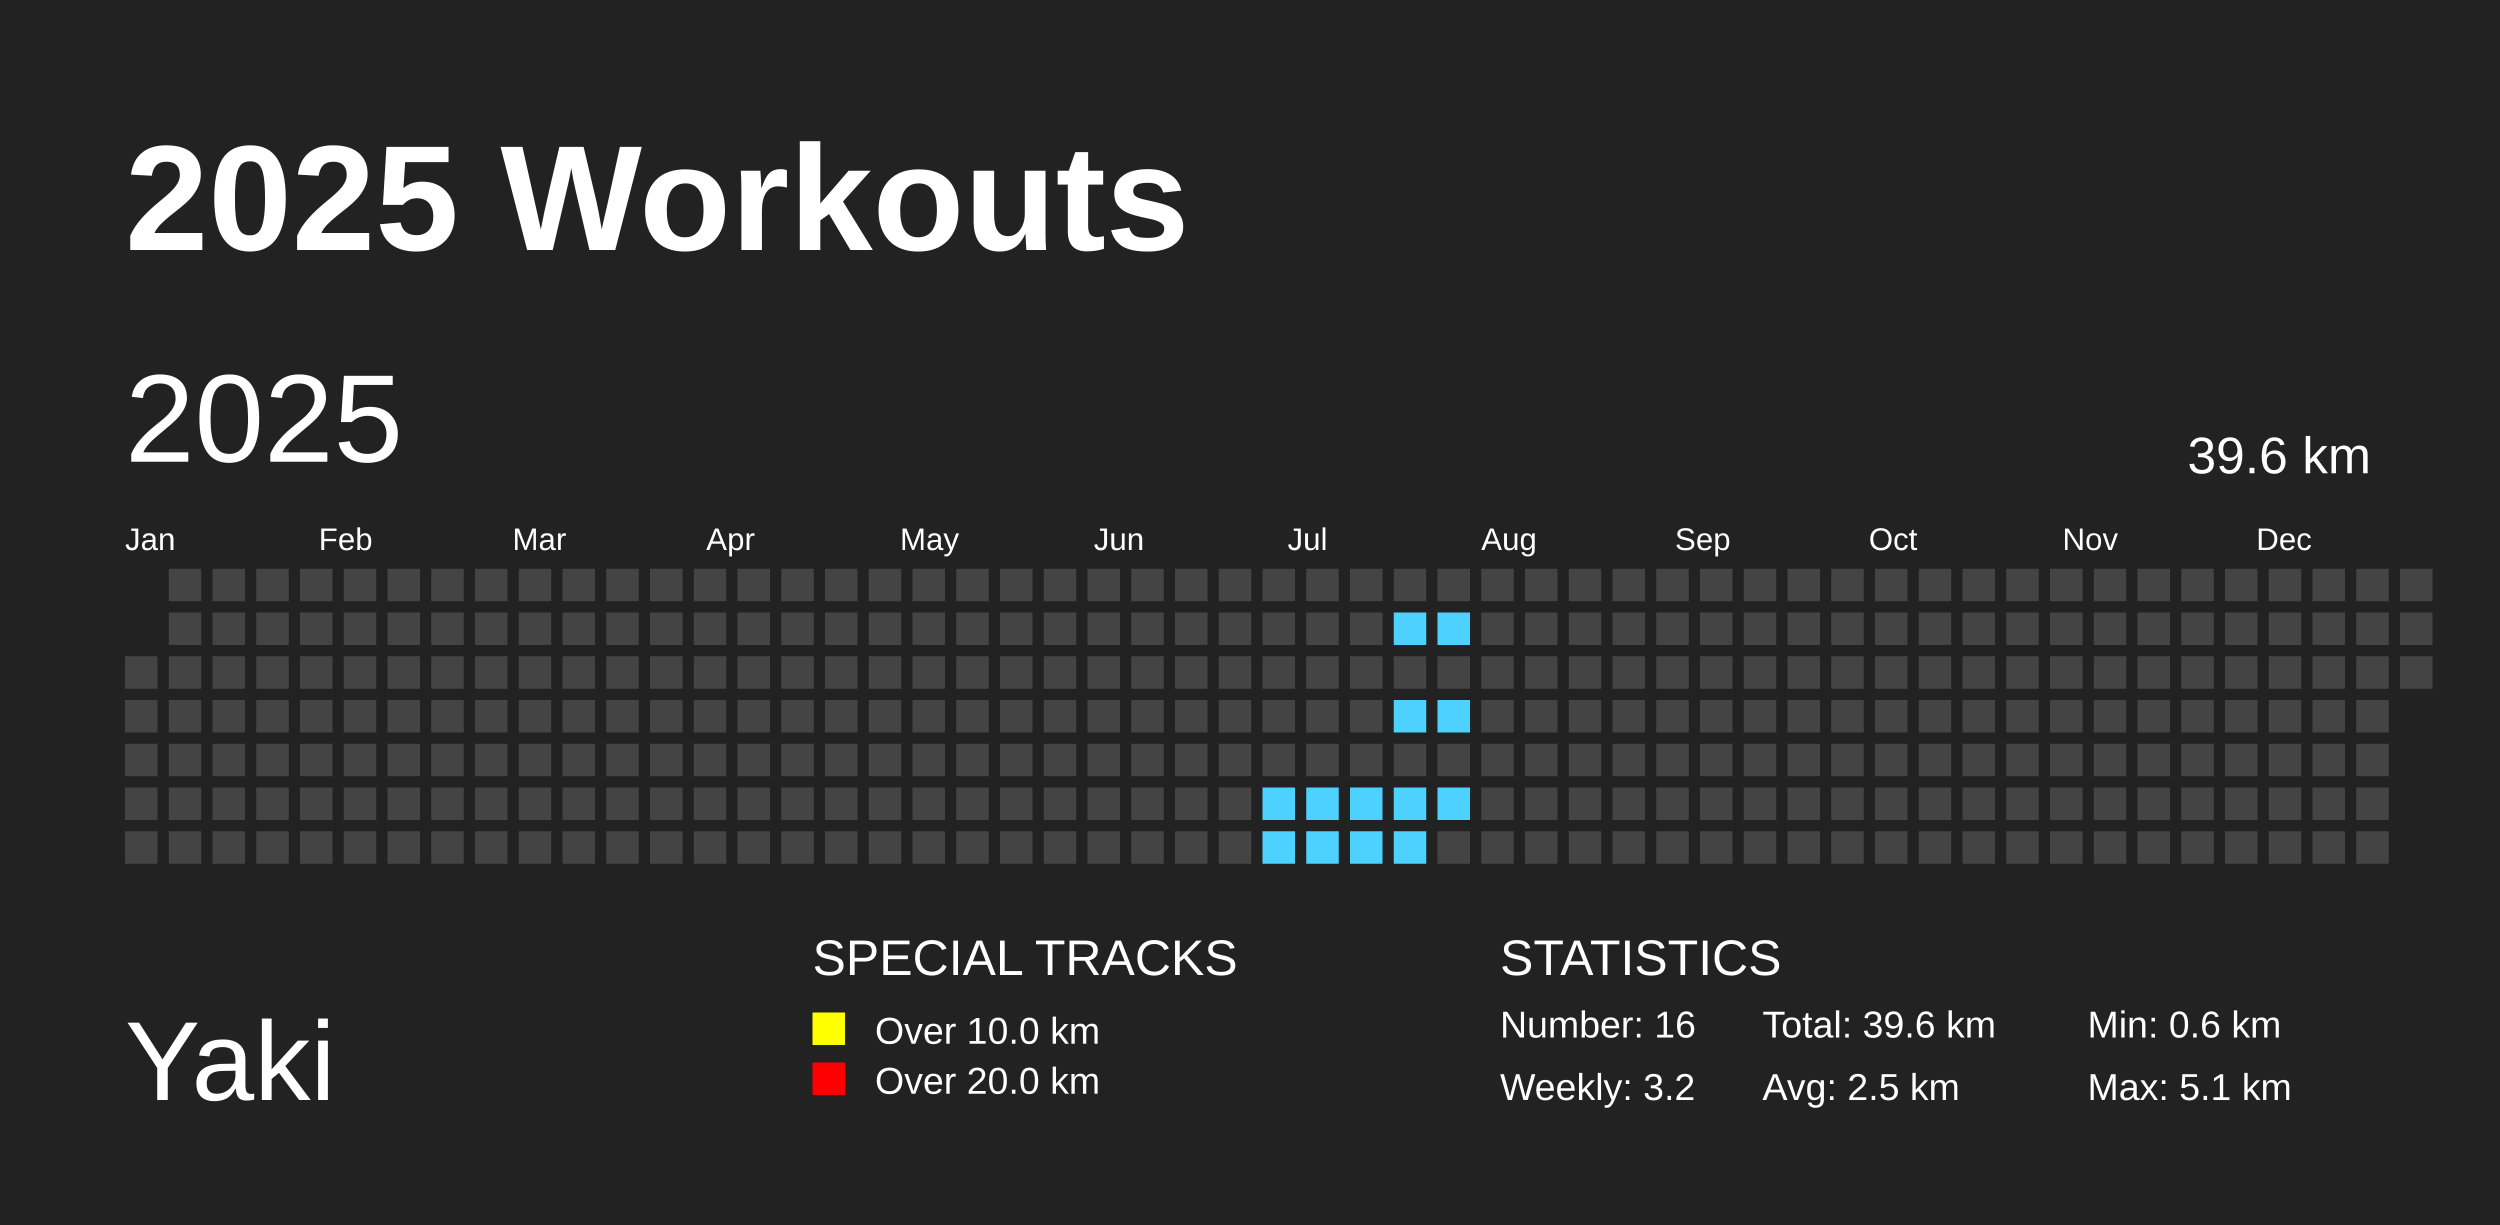
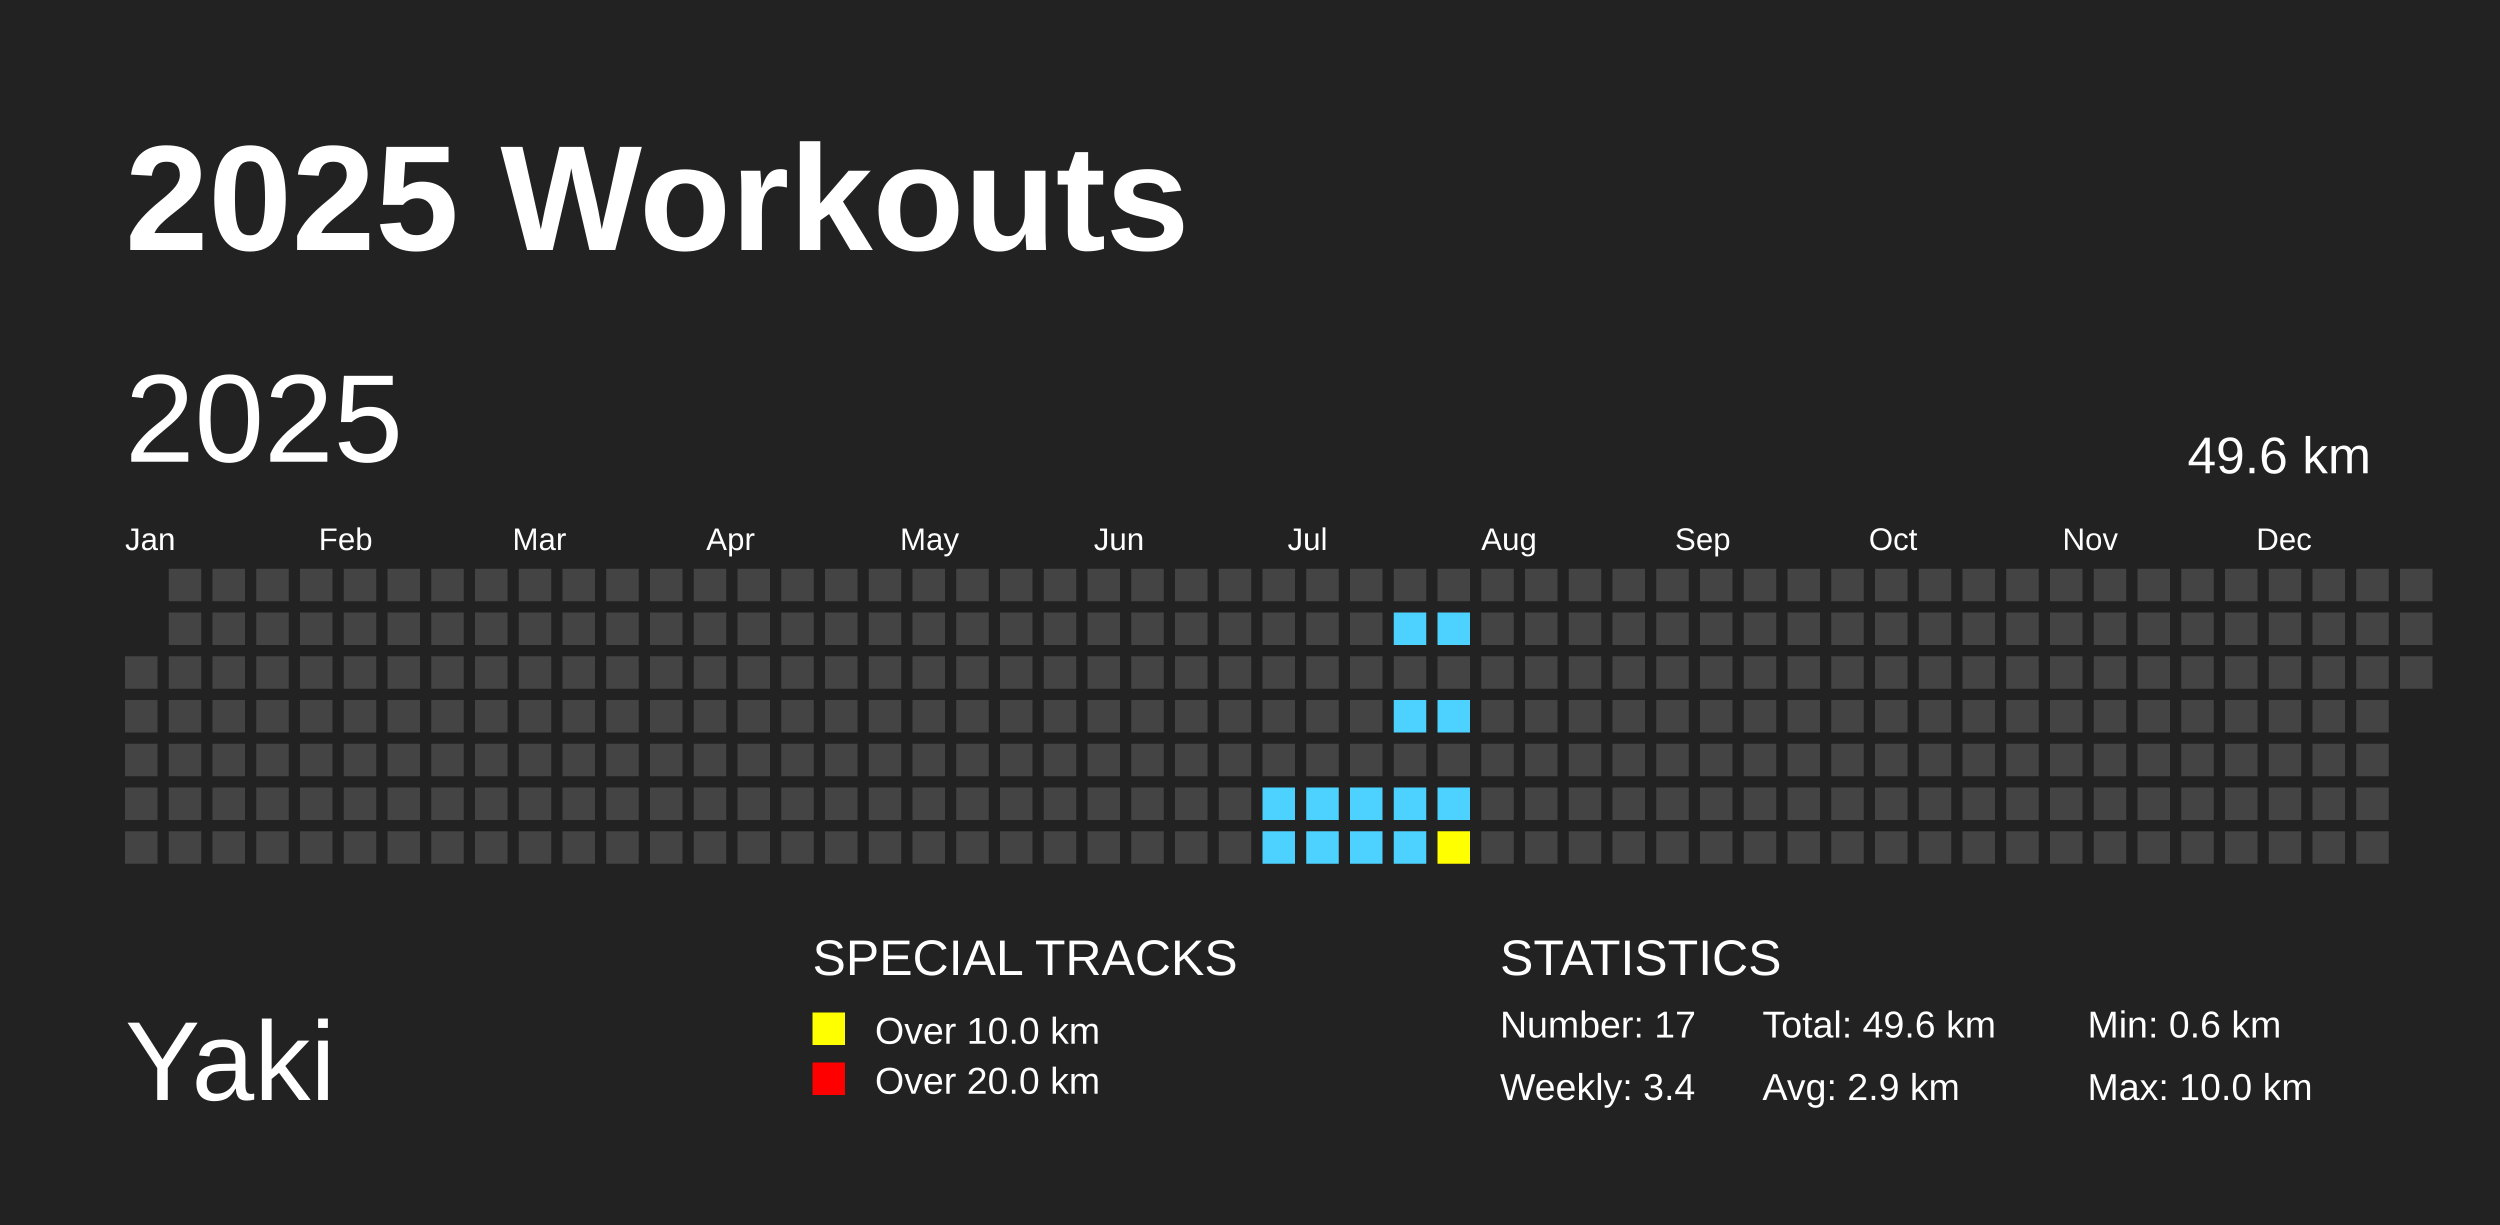
<svg xmlns="http://www.w3.org/2000/svg" baseProfile="full" height="98mm" version="1.1" viewBox="0,0,200,98" width="200mm">
  <defs />
  <rect fill="#222222" height="98" width="200" x="0" y="0" />
  <text fill="#FFFFFF" style="font-size:12px; font-family:Arial; font-weight:bold;" x="10" y="20">2025 Workouts</text>
  <text fill="#FFFFFF" style="font-size:9px; font-family:Arial" x="10" y="88">Yaki</text>
  <text fill="#FFFFFF" style="font-size:4px; font-family:Arial" x="65" y="78">SPECIAL TRACKS</text>
  <rect fill="yellow" height="2.6" width="2.6" x="65" y="81" />
  <text fill="#FFFFFF" style="font-size:3px; font-family:Arial" x="70" y="83.5">Over 10.0 km</text>
  <rect fill="red" height="2.6" width="2.6" x="65" y="85" />
  <text fill="#FFFFFF" style="font-size:3px; font-family:Arial" x="70" y="87.5">Over 20.0 km</text>
  <text fill="#FFFFFF" style="font-size:4px; font-family:Arial" x="120" y="78">STATISTICS</text>
-   <text fill="#FFFFFF" style="font-size:3px; font-family:Arial" x="120" y="83">Number: 16</text>
-   <text fill="#FFFFFF" style="font-size:3px; font-family:Arial" x="120" y="88">Weekly: 3.2</text>
-   <text fill="#FFFFFF" style="font-size:3px; font-family:Arial" x="141" y="83">Total: 39.6 km</text>
-   <text fill="#FFFFFF" style="font-size:3px; font-family:Arial" x="141" y="88">Avg: 2.5 km</text>
+   <text fill="#FFFFFF" style="font-size:3px; font-family:Arial" x="120" y="83">Number: 17</text>
+   <text fill="#FFFFFF" style="font-size:3px; font-family:Arial" x="120" y="88">Weekly: 3.4</text>
+   <text fill="#FFFFFF" style="font-size:3px; font-family:Arial" x="141" y="83">Total: 49.6 km</text>
+   <text fill="#FFFFFF" style="font-size:3px; font-family:Arial" x="141" y="88">Avg: 2.9 km</text>
  <text fill="#FFFFFF" style="font-size:3px; font-family:Arial" x="167" y="83">Min: 0.6 km</text>
-   <text fill="#FFFFFF" style="font-size:3px; font-family:Arial" x="167" y="88">Max: 5.1 km</text>
+   <text fill="#FFFFFF" style="font-size:3px; font-family:Arial" x="167" y="88">Max: 10.0 km</text>
  <text dominant-baseline="hanging" fill="#FFFFFF" style="font-size:10.0px; font-family:Arial;" x="10" y="30">2025</text>
-   <text dominant-baseline="hanging" fill="#FFFFFF" style="font-size:4.125px; font-family:Arial;" x="175" y="35">39.6 km</text>
+   <text dominant-baseline="hanging" fill="#FFFFFF" style="font-size:4.125px; font-family:Arial;" x="175" y="35">49.6 km</text>
  <text fill="#FFFFFF" style="font-size:2.5px; font-family:Arial" x="10.0" y="44">Jan</text>
  <text fill="#FFFFFF" style="font-size:2.5px; font-family:Arial" x="25.5" y="44">Feb</text>
  <text fill="#FFFFFF" style="font-size:2.5px; font-family:Arial" x="41.0" y="44">Mar</text>
  <text fill="#FFFFFF" style="font-size:2.5px; font-family:Arial" x="56.5" y="44">Apr</text>
  <text fill="#FFFFFF" style="font-size:2.5px; font-family:Arial" x="72.0" y="44">May</text>
  <text fill="#FFFFFF" style="font-size:2.5px; font-family:Arial" x="87.5" y="44">Jun</text>
  <text fill="#FFFFFF" style="font-size:2.5px; font-family:Arial" x="103.0" y="44">Jul</text>
  <text fill="#FFFFFF" style="font-size:2.5px; font-family:Arial" x="118.5" y="44">Aug</text>
  <text fill="#FFFFFF" style="font-size:2.5px; font-family:Arial" x="134.0" y="44">Sep</text>
  <text fill="#FFFFFF" style="font-size:2.5px; font-family:Arial" x="149.5" y="44">Oct</text>
  <text fill="#FFFFFF" style="font-size:2.5px; font-family:Arial" x="165.0" y="44">Nov</text>
  <text fill="#FFFFFF" style="font-size:2.5px; font-family:Arial" x="180.5" y="44">Dec</text>
  <rect fill="#444444" height="2.6" width="2.6" x="10.0" y="52.5" />
  <rect fill="#444444" height="2.6" width="2.6" x="10.0" y="56.0" />
  <rect fill="#444444" height="2.6" width="2.6" x="10.0" y="59.5" />
  <rect fill="#444444" height="2.6" width="2.6" x="10.0" y="63.0" />
  <rect fill="#444444" height="2.6" width="2.6" x="10.0" y="66.5" />
  <rect fill="#444444" height="2.6" width="2.6" x="13.5" y="45.5" />
  <rect fill="#444444" height="2.6" width="2.6" x="13.5" y="49.0" />
  <rect fill="#444444" height="2.6" width="2.6" x="13.5" y="52.5" />
  <rect fill="#444444" height="2.6" width="2.6" x="13.5" y="56.0" />
  <rect fill="#444444" height="2.6" width="2.6" x="13.5" y="59.5" />
  <rect fill="#444444" height="2.6" width="2.6" x="13.5" y="63.0" />
  <rect fill="#444444" height="2.6" width="2.6" x="13.5" y="66.5" />
  <rect fill="#444444" height="2.6" width="2.6" x="17.0" y="45.5" />
  <rect fill="#444444" height="2.6" width="2.6" x="17.0" y="49.0" />
  <rect fill="#444444" height="2.6" width="2.6" x="17.0" y="52.5" />
  <rect fill="#444444" height="2.6" width="2.6" x="17.0" y="56.0" />
  <rect fill="#444444" height="2.6" width="2.6" x="17.0" y="59.5" />
  <rect fill="#444444" height="2.6" width="2.6" x="17.0" y="63.0" />
  <rect fill="#444444" height="2.6" width="2.6" x="17.0" y="66.5" />
  <rect fill="#444444" height="2.6" width="2.6" x="20.5" y="45.5" />
  <rect fill="#444444" height="2.6" width="2.6" x="20.5" y="49.0" />
  <rect fill="#444444" height="2.6" width="2.6" x="20.5" y="52.5" />
  <rect fill="#444444" height="2.6" width="2.6" x="20.5" y="56.0" />
  <rect fill="#444444" height="2.6" width="2.6" x="20.5" y="59.5" />
  <rect fill="#444444" height="2.6" width="2.6" x="20.5" y="63.0" />
  <rect fill="#444444" height="2.6" width="2.6" x="20.5" y="66.5" />
  <rect fill="#444444" height="2.6" width="2.6" x="24.0" y="45.5" />
  <rect fill="#444444" height="2.6" width="2.6" x="24.0" y="49.0" />
  <rect fill="#444444" height="2.6" width="2.6" x="24.0" y="52.5" />
  <rect fill="#444444" height="2.6" width="2.6" x="24.0" y="56.0" />
  <rect fill="#444444" height="2.6" width="2.6" x="24.0" y="59.5" />
  <rect fill="#444444" height="2.6" width="2.6" x="24.0" y="63.0" />
  <rect fill="#444444" height="2.6" width="2.6" x="24.0" y="66.5" />
  <rect fill="#444444" height="2.6" width="2.6" x="27.5" y="45.5" />
  <rect fill="#444444" height="2.6" width="2.6" x="27.5" y="49.0" />
  <rect fill="#444444" height="2.6" width="2.6" x="27.5" y="52.5" />
  <rect fill="#444444" height="2.6" width="2.6" x="27.5" y="56.0" />
  <rect fill="#444444" height="2.6" width="2.6" x="27.5" y="59.5" />
  <rect fill="#444444" height="2.6" width="2.6" x="27.5" y="63.0" />
  <rect fill="#444444" height="2.6" width="2.6" x="27.5" y="66.5" />
  <rect fill="#444444" height="2.6" width="2.6" x="31.0" y="45.5" />
  <rect fill="#444444" height="2.6" width="2.6" x="31.0" y="49.0" />
  <rect fill="#444444" height="2.6" width="2.6" x="31.0" y="52.5" />
  <rect fill="#444444" height="2.6" width="2.6" x="31.0" y="56.0" />
  <rect fill="#444444" height="2.6" width="2.6" x="31.0" y="59.5" />
  <rect fill="#444444" height="2.6" width="2.6" x="31.0" y="63.0" />
  <rect fill="#444444" height="2.6" width="2.6" x="31.0" y="66.5" />
  <rect fill="#444444" height="2.6" width="2.6" x="34.5" y="45.5" />
  <rect fill="#444444" height="2.6" width="2.6" x="34.5" y="49.0" />
  <rect fill="#444444" height="2.6" width="2.6" x="34.5" y="52.5" />
  <rect fill="#444444" height="2.6" width="2.6" x="34.5" y="56.0" />
  <rect fill="#444444" height="2.6" width="2.6" x="34.5" y="59.5" />
  <rect fill="#444444" height="2.6" width="2.6" x="34.5" y="63.0" />
  <rect fill="#444444" height="2.6" width="2.6" x="34.5" y="66.5" />
  <rect fill="#444444" height="2.6" width="2.6" x="38.0" y="45.5" />
  <rect fill="#444444" height="2.6" width="2.6" x="38.0" y="49.0" />
  <rect fill="#444444" height="2.6" width="2.6" x="38.0" y="52.5" />
  <rect fill="#444444" height="2.6" width="2.6" x="38.0" y="56.0" />
  <rect fill="#444444" height="2.6" width="2.6" x="38.0" y="59.5" />
  <rect fill="#444444" height="2.6" width="2.6" x="38.0" y="63.0" />
  <rect fill="#444444" height="2.6" width="2.6" x="38.0" y="66.5" />
  <rect fill="#444444" height="2.6" width="2.6" x="41.5" y="45.5" />
  <rect fill="#444444" height="2.6" width="2.6" x="41.5" y="49.0" />
  <rect fill="#444444" height="2.6" width="2.6" x="41.5" y="52.5" />
  <rect fill="#444444" height="2.6" width="2.6" x="41.5" y="56.0" />
  <rect fill="#444444" height="2.6" width="2.6" x="41.5" y="59.5" />
  <rect fill="#444444" height="2.6" width="2.6" x="41.5" y="63.0" />
  <rect fill="#444444" height="2.6" width="2.6" x="41.5" y="66.5" />
  <rect fill="#444444" height="2.6" width="2.6" x="45.0" y="45.5" />
  <rect fill="#444444" height="2.6" width="2.6" x="45.0" y="49.0" />
  <rect fill="#444444" height="2.6" width="2.6" x="45.0" y="52.5" />
  <rect fill="#444444" height="2.6" width="2.6" x="45.0" y="56.0" />
  <rect fill="#444444" height="2.6" width="2.6" x="45.0" y="59.5" />
  <rect fill="#444444" height="2.6" width="2.6" x="45.0" y="63.0" />
  <rect fill="#444444" height="2.6" width="2.6" x="45.0" y="66.5" />
  <rect fill="#444444" height="2.6" width="2.6" x="48.5" y="45.5" />
  <rect fill="#444444" height="2.6" width="2.6" x="48.5" y="49.0" />
  <rect fill="#444444" height="2.6" width="2.6" x="48.5" y="52.5" />
  <rect fill="#444444" height="2.6" width="2.6" x="48.5" y="56.0" />
  <rect fill="#444444" height="2.6" width="2.6" x="48.5" y="59.5" />
  <rect fill="#444444" height="2.6" width="2.6" x="48.5" y="63.0" />
  <rect fill="#444444" height="2.6" width="2.6" x="48.5" y="66.5" />
  <rect fill="#444444" height="2.6" width="2.6" x="52.0" y="45.5" />
  <rect fill="#444444" height="2.6" width="2.6" x="52.0" y="49.0" />
  <rect fill="#444444" height="2.6" width="2.6" x="52.0" y="52.5" />
  <rect fill="#444444" height="2.6" width="2.6" x="52.0" y="56.0" />
  <rect fill="#444444" height="2.6" width="2.6" x="52.0" y="59.5" />
  <rect fill="#444444" height="2.6" width="2.6" x="52.0" y="63.0" />
  <rect fill="#444444" height="2.6" width="2.6" x="52.0" y="66.5" />
  <rect fill="#444444" height="2.6" width="2.6" x="55.5" y="45.5" />
  <rect fill="#444444" height="2.6" width="2.6" x="55.5" y="49.0" />
  <rect fill="#444444" height="2.6" width="2.6" x="55.5" y="52.5" />
  <rect fill="#444444" height="2.6" width="2.6" x="55.5" y="56.0" />
  <rect fill="#444444" height="2.6" width="2.6" x="55.5" y="59.5" />
  <rect fill="#444444" height="2.6" width="2.6" x="55.5" y="63.0" />
  <rect fill="#444444" height="2.6" width="2.6" x="55.5" y="66.5" />
  <rect fill="#444444" height="2.6" width="2.6" x="59.0" y="45.5" />
  <rect fill="#444444" height="2.6" width="2.6" x="59.0" y="49.0" />
  <rect fill="#444444" height="2.6" width="2.6" x="59.0" y="52.5" />
  <rect fill="#444444" height="2.6" width="2.6" x="59.0" y="56.0" />
  <rect fill="#444444" height="2.6" width="2.6" x="59.0" y="59.5" />
  <rect fill="#444444" height="2.6" width="2.6" x="59.0" y="63.0" />
  <rect fill="#444444" height="2.6" width="2.6" x="59.0" y="66.5" />
  <rect fill="#444444" height="2.6" width="2.6" x="62.5" y="45.5" />
  <rect fill="#444444" height="2.6" width="2.6" x="62.5" y="49.0" />
  <rect fill="#444444" height="2.6" width="2.6" x="62.5" y="52.5" />
  <rect fill="#444444" height="2.6" width="2.6" x="62.5" y="56.0" />
  <rect fill="#444444" height="2.6" width="2.6" x="62.5" y="59.5" />
  <rect fill="#444444" height="2.6" width="2.6" x="62.5" y="63.0" />
  <rect fill="#444444" height="2.6" width="2.6" x="62.5" y="66.5" />
  <rect fill="#444444" height="2.6" width="2.6" x="66.0" y="45.5" />
  <rect fill="#444444" height="2.6" width="2.6" x="66.0" y="49.0" />
  <rect fill="#444444" height="2.6" width="2.6" x="66.0" y="52.5" />
  <rect fill="#444444" height="2.6" width="2.6" x="66.0" y="56.0" />
  <rect fill="#444444" height="2.6" width="2.6" x="66.0" y="59.5" />
  <rect fill="#444444" height="2.6" width="2.6" x="66.0" y="63.0" />
  <rect fill="#444444" height="2.6" width="2.6" x="66.0" y="66.5" />
  <rect fill="#444444" height="2.6" width="2.6" x="69.5" y="45.5" />
  <rect fill="#444444" height="2.6" width="2.6" x="69.5" y="49.0" />
  <rect fill="#444444" height="2.6" width="2.6" x="69.5" y="52.5" />
  <rect fill="#444444" height="2.6" width="2.6" x="69.5" y="56.0" />
  <rect fill="#444444" height="2.6" width="2.6" x="69.5" y="59.5" />
  <rect fill="#444444" height="2.6" width="2.6" x="69.5" y="63.0" />
  <rect fill="#444444" height="2.6" width="2.6" x="69.5" y="66.5" />
  <rect fill="#444444" height="2.6" width="2.6" x="73.0" y="45.5" />
  <rect fill="#444444" height="2.6" width="2.6" x="73.0" y="49.0" />
  <rect fill="#444444" height="2.6" width="2.6" x="73.0" y="52.5" />
  <rect fill="#444444" height="2.6" width="2.6" x="73.0" y="56.0" />
  <rect fill="#444444" height="2.6" width="2.6" x="73.0" y="59.5" />
  <rect fill="#444444" height="2.6" width="2.6" x="73.0" y="63.0" />
  <rect fill="#444444" height="2.6" width="2.6" x="73.0" y="66.5" />
  <rect fill="#444444" height="2.6" width="2.6" x="76.5" y="45.5" />
  <rect fill="#444444" height="2.6" width="2.6" x="76.5" y="49.0" />
  <rect fill="#444444" height="2.6" width="2.6" x="76.5" y="52.5" />
  <rect fill="#444444" height="2.6" width="2.6" x="76.5" y="56.0" />
  <rect fill="#444444" height="2.6" width="2.6" x="76.5" y="59.5" />
  <rect fill="#444444" height="2.6" width="2.6" x="76.5" y="63.0" />
  <rect fill="#444444" height="2.6" width="2.6" x="76.5" y="66.5" />
  <rect fill="#444444" height="2.6" width="2.6" x="80.0" y="45.5" />
  <rect fill="#444444" height="2.6" width="2.6" x="80.0" y="49.0" />
  <rect fill="#444444" height="2.6" width="2.6" x="80.0" y="52.5" />
  <rect fill="#444444" height="2.6" width="2.6" x="80.0" y="56.0" />
  <rect fill="#444444" height="2.6" width="2.6" x="80.0" y="59.5" />
  <rect fill="#444444" height="2.6" width="2.6" x="80.0" y="63.0" />
  <rect fill="#444444" height="2.6" width="2.6" x="80.0" y="66.5" />
  <rect fill="#444444" height="2.6" width="2.6" x="83.5" y="45.5" />
  <rect fill="#444444" height="2.6" width="2.6" x="83.5" y="49.0" />
  <rect fill="#444444" height="2.6" width="2.6" x="83.5" y="52.5" />
  <rect fill="#444444" height="2.6" width="2.6" x="83.5" y="56.0" />
  <rect fill="#444444" height="2.6" width="2.6" x="83.5" y="59.5" />
  <rect fill="#444444" height="2.6" width="2.6" x="83.5" y="63.0" />
  <rect fill="#444444" height="2.6" width="2.6" x="83.5" y="66.5" />
  <rect fill="#444444" height="2.6" width="2.6" x="87.0" y="45.5" />
  <rect fill="#444444" height="2.6" width="2.6" x="87.0" y="49.0" />
  <rect fill="#444444" height="2.6" width="2.6" x="87.0" y="52.5" />
  <rect fill="#444444" height="2.6" width="2.6" x="87.0" y="56.0" />
  <rect fill="#444444" height="2.6" width="2.6" x="87.0" y="59.5" />
  <rect fill="#444444" height="2.6" width="2.6" x="87.0" y="63.0" />
  <rect fill="#444444" height="2.6" width="2.6" x="87.0" y="66.5" />
  <rect fill="#444444" height="2.6" width="2.6" x="90.5" y="45.5" />
  <rect fill="#444444" height="2.6" width="2.6" x="90.5" y="49.0" />
  <rect fill="#444444" height="2.6" width="2.6" x="90.5" y="52.5" />
  <rect fill="#444444" height="2.6" width="2.6" x="90.5" y="56.0" />
  <rect fill="#444444" height="2.6" width="2.6" x="90.5" y="59.5" />
  <rect fill="#444444" height="2.6" width="2.6" x="90.5" y="63.0" />
  <rect fill="#444444" height="2.6" width="2.6" x="90.5" y="66.5" />
  <rect fill="#444444" height="2.6" width="2.6" x="94.0" y="45.5" />
  <rect fill="#444444" height="2.6" width="2.6" x="94.0" y="49.0" />
  <rect fill="#444444" height="2.6" width="2.6" x="94.0" y="52.5" />
  <rect fill="#444444" height="2.6" width="2.6" x="94.0" y="56.0" />
  <rect fill="#444444" height="2.6" width="2.6" x="94.0" y="59.5" />
  <rect fill="#444444" height="2.6" width="2.6" x="94.0" y="63.0" />
  <rect fill="#444444" height="2.6" width="2.6" x="94.0" y="66.5" />
  <rect fill="#444444" height="2.6" width="2.6" x="97.5" y="45.5" />
  <rect fill="#444444" height="2.6" width="2.6" x="97.5" y="49.0" />
  <rect fill="#444444" height="2.6" width="2.6" x="97.5" y="52.5" />
  <rect fill="#444444" height="2.6" width="2.6" x="97.5" y="56.0" />
  <rect fill="#444444" height="2.6" width="2.6" x="97.5" y="59.5" />
  <rect fill="#444444" height="2.6" width="2.6" x="97.5" y="63.0" />
  <rect fill="#444444" height="2.6" width="2.6" x="97.5" y="66.5" />
  <rect fill="#444444" height="2.6" width="2.6" x="101.0" y="45.5" />
  <rect fill="#444444" height="2.6" width="2.6" x="101.0" y="49.0" />
  <rect fill="#444444" height="2.6" width="2.6" x="101.0" y="52.5" />
  <rect fill="#444444" height="2.6" width="2.6" x="101.0" y="56.0" />
  <rect fill="#444444" height="2.6" width="2.6" x="101.0" y="59.5" />
  <rect fill="#4DD2FF" height="2.6" width="2.6" x="101.0" y="63.0" />
  <rect fill="#4DD2FF" height="2.6" width="2.6" x="101.0" y="66.5" />
  <rect fill="#444444" height="2.6" width="2.6" x="104.5" y="45.5" />
  <rect fill="#444444" height="2.6" width="2.6" x="104.5" y="49.0" />
  <rect fill="#444444" height="2.6" width="2.6" x="104.5" y="52.5" />
  <rect fill="#444444" height="2.6" width="2.6" x="104.5" y="56.0" />
  <rect fill="#444444" height="2.6" width="2.6" x="104.5" y="59.5" />
  <rect fill="#4DD2FF" height="2.6" width="2.6" x="104.5" y="63.0" />
  <rect fill="#4DD2FF" height="2.6" width="2.6" x="104.5" y="66.5" />
  <rect fill="#444444" height="2.6" width="2.6" x="108.0" y="45.5" />
  <rect fill="#444444" height="2.6" width="2.6" x="108.0" y="49.0" />
  <rect fill="#444444" height="2.6" width="2.6" x="108.0" y="52.5" />
  <rect fill="#444444" height="2.6" width="2.6" x="108.0" y="56.0" />
  <rect fill="#444444" height="2.6" width="2.6" x="108.0" y="59.5" />
  <rect fill="#4DD2FF" height="2.6" width="2.6" x="108.0" y="63.0" />
  <rect fill="#4DD2FF" height="2.6" width="2.6" x="108.0" y="66.5" />
  <rect fill="#444444" height="2.6" width="2.6" x="111.5" y="45.5" />
  <rect fill="#4DD2FF" height="2.6" width="2.6" x="111.5" y="49.0" />
  <rect fill="#444444" height="2.6" width="2.6" x="111.5" y="52.5" />
  <rect fill="#4DD2FF" height="2.6" width="2.6" x="111.5" y="56.0" />
  <rect fill="#444444" height="2.6" width="2.6" x="111.5" y="59.5" />
  <rect fill="#4DD2FF" height="2.6" width="2.6" x="111.5" y="63.0" />
  <rect fill="#4DD2FF" height="2.6" width="2.6" x="111.5" y="66.5" />
  <rect fill="#444444" height="2.6" width="2.6" x="115.0" y="45.5" />
  <rect fill="#4DD2FF" height="2.6" width="2.6" x="115.0" y="49.0" />
  <rect fill="#444444" height="2.6" width="2.6" x="115.0" y="52.5" />
  <rect fill="#4DD2FF" height="2.6" width="2.6" x="115.0" y="56.0" />
  <rect fill="#444444" height="2.6" width="2.6" x="115.0" y="59.5" />
  <rect fill="#4DD2FF" height="2.6" width="2.6" x="115.0" y="63.0" />
-   <rect fill="#444444" height="2.6" width="2.6" x="115.0" y="66.5" />
+   <rect fill="yellow" height="2.6" width="2.6" x="115.0" y="66.5" />
  <rect fill="#444444" height="2.6" width="2.6" x="118.5" y="45.5" />
  <rect fill="#444444" height="2.6" width="2.6" x="118.5" y="49.0" />
  <rect fill="#444444" height="2.6" width="2.6" x="118.5" y="52.5" />
  <rect fill="#444444" height="2.6" width="2.6" x="118.5" y="56.0" />
  <rect fill="#444444" height="2.6" width="2.6" x="118.5" y="59.5" />
  <rect fill="#444444" height="2.6" width="2.6" x="118.5" y="63.0" />
  <rect fill="#444444" height="2.6" width="2.6" x="118.5" y="66.5" />
  <rect fill="#444444" height="2.6" width="2.6" x="122.0" y="45.5" />
  <rect fill="#444444" height="2.6" width="2.6" x="122.0" y="49.0" />
  <rect fill="#444444" height="2.6" width="2.6" x="122.0" y="52.5" />
  <rect fill="#444444" height="2.6" width="2.6" x="122.0" y="56.0" />
  <rect fill="#444444" height="2.6" width="2.6" x="122.0" y="59.5" />
  <rect fill="#444444" height="2.6" width="2.6" x="122.0" y="63.0" />
  <rect fill="#444444" height="2.6" width="2.6" x="122.0" y="66.5" />
  <rect fill="#444444" height="2.6" width="2.6" x="125.5" y="45.5" />
  <rect fill="#444444" height="2.6" width="2.6" x="125.5" y="49.0" />
  <rect fill="#444444" height="2.6" width="2.6" x="125.5" y="52.5" />
  <rect fill="#444444" height="2.6" width="2.6" x="125.5" y="56.0" />
  <rect fill="#444444" height="2.6" width="2.6" x="125.5" y="59.5" />
  <rect fill="#444444" height="2.6" width="2.6" x="125.5" y="63.0" />
  <rect fill="#444444" height="2.6" width="2.6" x="125.5" y="66.5" />
  <rect fill="#444444" height="2.6" width="2.6" x="129.0" y="45.5" />
  <rect fill="#444444" height="2.6" width="2.6" x="129.0" y="49.0" />
  <rect fill="#444444" height="2.6" width="2.6" x="129.0" y="52.5" />
  <rect fill="#444444" height="2.6" width="2.6" x="129.0" y="56.0" />
  <rect fill="#444444" height="2.6" width="2.6" x="129.0" y="59.5" />
  <rect fill="#444444" height="2.6" width="2.6" x="129.0" y="63.0" />
  <rect fill="#444444" height="2.6" width="2.6" x="129.0" y="66.5" />
  <rect fill="#444444" height="2.6" width="2.6" x="132.5" y="45.5" />
  <rect fill="#444444" height="2.6" width="2.6" x="132.5" y="49.0" />
  <rect fill="#444444" height="2.6" width="2.6" x="132.5" y="52.5" />
  <rect fill="#444444" height="2.6" width="2.6" x="132.5" y="56.0" />
  <rect fill="#444444" height="2.6" width="2.6" x="132.5" y="59.5" />
  <rect fill="#444444" height="2.6" width="2.6" x="132.5" y="63.0" />
  <rect fill="#444444" height="2.6" width="2.6" x="132.5" y="66.5" />
  <rect fill="#444444" height="2.6" width="2.6" x="136.0" y="45.5" />
  <rect fill="#444444" height="2.6" width="2.6" x="136.0" y="49.0" />
  <rect fill="#444444" height="2.6" width="2.6" x="136.0" y="52.5" />
  <rect fill="#444444" height="2.6" width="2.6" x="136.0" y="56.0" />
  <rect fill="#444444" height="2.6" width="2.6" x="136.0" y="59.5" />
  <rect fill="#444444" height="2.6" width="2.6" x="136.0" y="63.0" />
  <rect fill="#444444" height="2.6" width="2.6" x="136.0" y="66.5" />
  <rect fill="#444444" height="2.6" width="2.6" x="139.5" y="45.5" />
  <rect fill="#444444" height="2.6" width="2.6" x="139.5" y="49.0" />
  <rect fill="#444444" height="2.6" width="2.6" x="139.5" y="52.5" />
  <rect fill="#444444" height="2.6" width="2.6" x="139.5" y="56.0" />
  <rect fill="#444444" height="2.6" width="2.6" x="139.5" y="59.5" />
  <rect fill="#444444" height="2.6" width="2.6" x="139.5" y="63.0" />
  <rect fill="#444444" height="2.6" width="2.6" x="139.5" y="66.5" />
  <rect fill="#444444" height="2.6" width="2.6" x="143.0" y="45.5" />
  <rect fill="#444444" height="2.6" width="2.6" x="143.0" y="49.0" />
  <rect fill="#444444" height="2.6" width="2.6" x="143.0" y="52.5" />
  <rect fill="#444444" height="2.6" width="2.6" x="143.0" y="56.0" />
  <rect fill="#444444" height="2.6" width="2.6" x="143.0" y="59.5" />
  <rect fill="#444444" height="2.6" width="2.6" x="143.0" y="63.0" />
  <rect fill="#444444" height="2.6" width="2.6" x="143.0" y="66.5" />
  <rect fill="#444444" height="2.6" width="2.6" x="146.5" y="45.5" />
  <rect fill="#444444" height="2.6" width="2.6" x="146.5" y="49.0" />
  <rect fill="#444444" height="2.6" width="2.6" x="146.5" y="52.5" />
  <rect fill="#444444" height="2.6" width="2.6" x="146.5" y="56.0" />
  <rect fill="#444444" height="2.6" width="2.6" x="146.5" y="59.5" />
  <rect fill="#444444" height="2.6" width="2.6" x="146.5" y="63.0" />
  <rect fill="#444444" height="2.6" width="2.6" x="146.5" y="66.5" />
  <rect fill="#444444" height="2.6" width="2.6" x="150.0" y="45.5" />
  <rect fill="#444444" height="2.6" width="2.6" x="150.0" y="49.0" />
  <rect fill="#444444" height="2.6" width="2.6" x="150.0" y="52.5" />
  <rect fill="#444444" height="2.6" width="2.6" x="150.0" y="56.0" />
  <rect fill="#444444" height="2.6" width="2.6" x="150.0" y="59.5" />
  <rect fill="#444444" height="2.6" width="2.6" x="150.0" y="63.0" />
  <rect fill="#444444" height="2.6" width="2.6" x="150.0" y="66.5" />
  <rect fill="#444444" height="2.6" width="2.6" x="153.5" y="45.5" />
  <rect fill="#444444" height="2.6" width="2.6" x="153.5" y="49.0" />
  <rect fill="#444444" height="2.6" width="2.6" x="153.5" y="52.5" />
  <rect fill="#444444" height="2.6" width="2.6" x="153.5" y="56.0" />
  <rect fill="#444444" height="2.6" width="2.6" x="153.5" y="59.5" />
  <rect fill="#444444" height="2.6" width="2.6" x="153.5" y="63.0" />
  <rect fill="#444444" height="2.6" width="2.6" x="153.5" y="66.5" />
  <rect fill="#444444" height="2.6" width="2.6" x="157.0" y="45.5" />
  <rect fill="#444444" height="2.6" width="2.6" x="157.0" y="49.0" />
  <rect fill="#444444" height="2.6" width="2.6" x="157.0" y="52.5" />
  <rect fill="#444444" height="2.6" width="2.6" x="157.0" y="56.0" />
  <rect fill="#444444" height="2.6" width="2.6" x="157.0" y="59.5" />
  <rect fill="#444444" height="2.6" width="2.6" x="157.0" y="63.0" />
  <rect fill="#444444" height="2.6" width="2.6" x="157.0" y="66.5" />
  <rect fill="#444444" height="2.6" width="2.6" x="160.5" y="45.5" />
  <rect fill="#444444" height="2.6" width="2.6" x="160.5" y="49.0" />
  <rect fill="#444444" height="2.6" width="2.6" x="160.5" y="52.5" />
  <rect fill="#444444" height="2.6" width="2.6" x="160.5" y="56.0" />
  <rect fill="#444444" height="2.6" width="2.6" x="160.5" y="59.5" />
  <rect fill="#444444" height="2.6" width="2.6" x="160.5" y="63.0" />
  <rect fill="#444444" height="2.6" width="2.6" x="160.5" y="66.5" />
  <rect fill="#444444" height="2.6" width="2.6" x="164.0" y="45.5" />
  <rect fill="#444444" height="2.6" width="2.6" x="164.0" y="49.0" />
  <rect fill="#444444" height="2.6" width="2.6" x="164.0" y="52.5" />
  <rect fill="#444444" height="2.6" width="2.6" x="164.0" y="56.0" />
  <rect fill="#444444" height="2.6" width="2.6" x="164.0" y="59.5" />
  <rect fill="#444444" height="2.6" width="2.6" x="164.0" y="63.0" />
  <rect fill="#444444" height="2.6" width="2.6" x="164.0" y="66.5" />
  <rect fill="#444444" height="2.6" width="2.6" x="167.5" y="45.5" />
  <rect fill="#444444" height="2.6" width="2.6" x="167.5" y="49.0" />
  <rect fill="#444444" height="2.6" width="2.6" x="167.5" y="52.5" />
  <rect fill="#444444" height="2.6" width="2.6" x="167.5" y="56.0" />
  <rect fill="#444444" height="2.6" width="2.6" x="167.5" y="59.5" />
  <rect fill="#444444" height="2.6" width="2.6" x="167.5" y="63.0" />
  <rect fill="#444444" height="2.6" width="2.6" x="167.5" y="66.5" />
  <rect fill="#444444" height="2.6" width="2.6" x="171.0" y="45.5" />
  <rect fill="#444444" height="2.6" width="2.6" x="171.0" y="49.0" />
  <rect fill="#444444" height="2.6" width="2.6" x="171.0" y="52.5" />
  <rect fill="#444444" height="2.6" width="2.6" x="171.0" y="56.0" />
  <rect fill="#444444" height="2.6" width="2.6" x="171.0" y="59.5" />
  <rect fill="#444444" height="2.6" width="2.6" x="171.0" y="63.0" />
  <rect fill="#444444" height="2.6" width="2.6" x="171.0" y="66.5" />
  <rect fill="#444444" height="2.6" width="2.6" x="174.5" y="45.5" />
  <rect fill="#444444" height="2.6" width="2.6" x="174.5" y="49.0" />
  <rect fill="#444444" height="2.6" width="2.6" x="174.5" y="52.5" />
  <rect fill="#444444" height="2.6" width="2.6" x="174.5" y="56.0" />
  <rect fill="#444444" height="2.6" width="2.6" x="174.5" y="59.5" />
  <rect fill="#444444" height="2.6" width="2.6" x="174.5" y="63.0" />
  <rect fill="#444444" height="2.6" width="2.6" x="174.5" y="66.5" />
  <rect fill="#444444" height="2.6" width="2.6" x="178.0" y="45.5" />
  <rect fill="#444444" height="2.6" width="2.6" x="178.0" y="49.0" />
  <rect fill="#444444" height="2.6" width="2.6" x="178.0" y="52.5" />
  <rect fill="#444444" height="2.6" width="2.6" x="178.0" y="56.0" />
  <rect fill="#444444" height="2.6" width="2.6" x="178.0" y="59.5" />
  <rect fill="#444444" height="2.6" width="2.6" x="178.0" y="63.0" />
  <rect fill="#444444" height="2.6" width="2.6" x="178.0" y="66.5" />
  <rect fill="#444444" height="2.6" width="2.6" x="181.5" y="45.5" />
  <rect fill="#444444" height="2.6" width="2.6" x="181.5" y="49.0" />
  <rect fill="#444444" height="2.6" width="2.6" x="181.5" y="52.5" />
  <rect fill="#444444" height="2.6" width="2.6" x="181.5" y="56.0" />
  <rect fill="#444444" height="2.6" width="2.6" x="181.5" y="59.5" />
  <rect fill="#444444" height="2.6" width="2.6" x="181.5" y="63.0" />
  <rect fill="#444444" height="2.6" width="2.6" x="181.5" y="66.5" />
  <rect fill="#444444" height="2.6" width="2.6" x="185.0" y="45.5" />
  <rect fill="#444444" height="2.6" width="2.6" x="185.0" y="49.0" />
  <rect fill="#444444" height="2.6" width="2.6" x="185.0" y="52.5" />
  <rect fill="#444444" height="2.6" width="2.6" x="185.0" y="56.0" />
  <rect fill="#444444" height="2.6" width="2.6" x="185.0" y="59.5" />
  <rect fill="#444444" height="2.6" width="2.6" x="185.0" y="63.0" />
  <rect fill="#444444" height="2.6" width="2.6" x="185.0" y="66.5" />
  <rect fill="#444444" height="2.6" width="2.6" x="188.5" y="45.5" />
  <rect fill="#444444" height="2.6" width="2.6" x="188.5" y="49.0" />
  <rect fill="#444444" height="2.6" width="2.6" x="188.5" y="52.5" />
  <rect fill="#444444" height="2.6" width="2.6" x="188.5" y="56.0" />
  <rect fill="#444444" height="2.6" width="2.6" x="188.5" y="59.5" />
  <rect fill="#444444" height="2.6" width="2.6" x="188.5" y="63.0" />
  <rect fill="#444444" height="2.6" width="2.6" x="188.5" y="66.5" />
  <rect fill="#444444" height="2.6" width="2.6" x="192.0" y="45.5" />
  <rect fill="#444444" height="2.6" width="2.6" x="192.0" y="49.0" />
  <rect fill="#444444" height="2.6" width="2.6" x="192.0" y="52.5" />
</svg>
